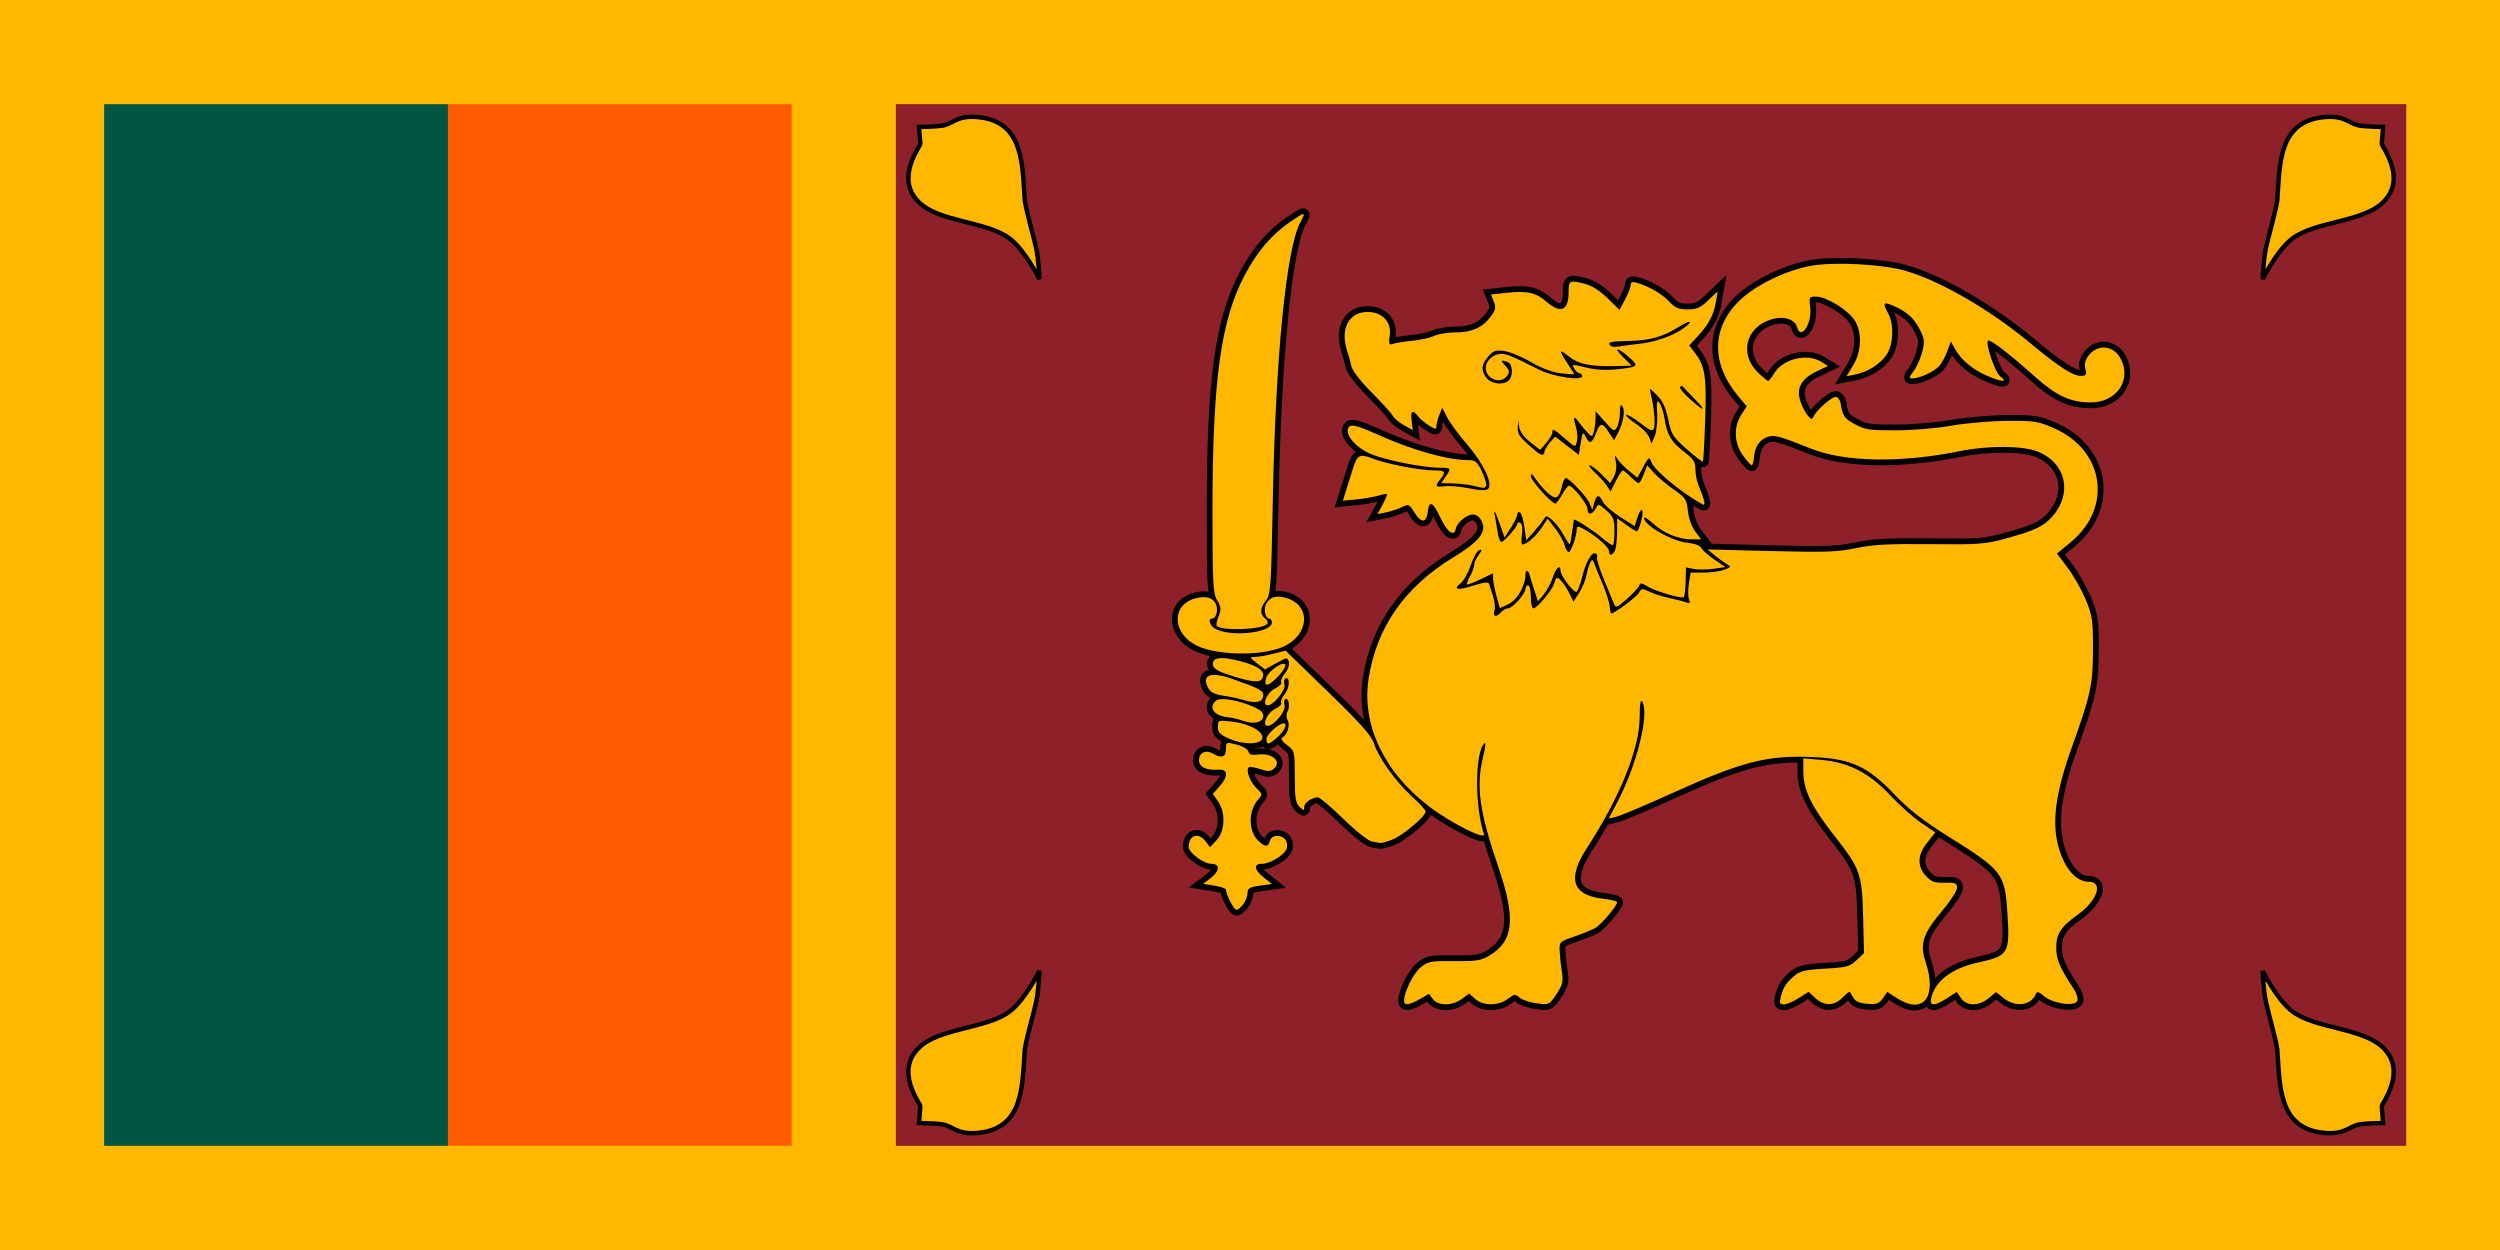
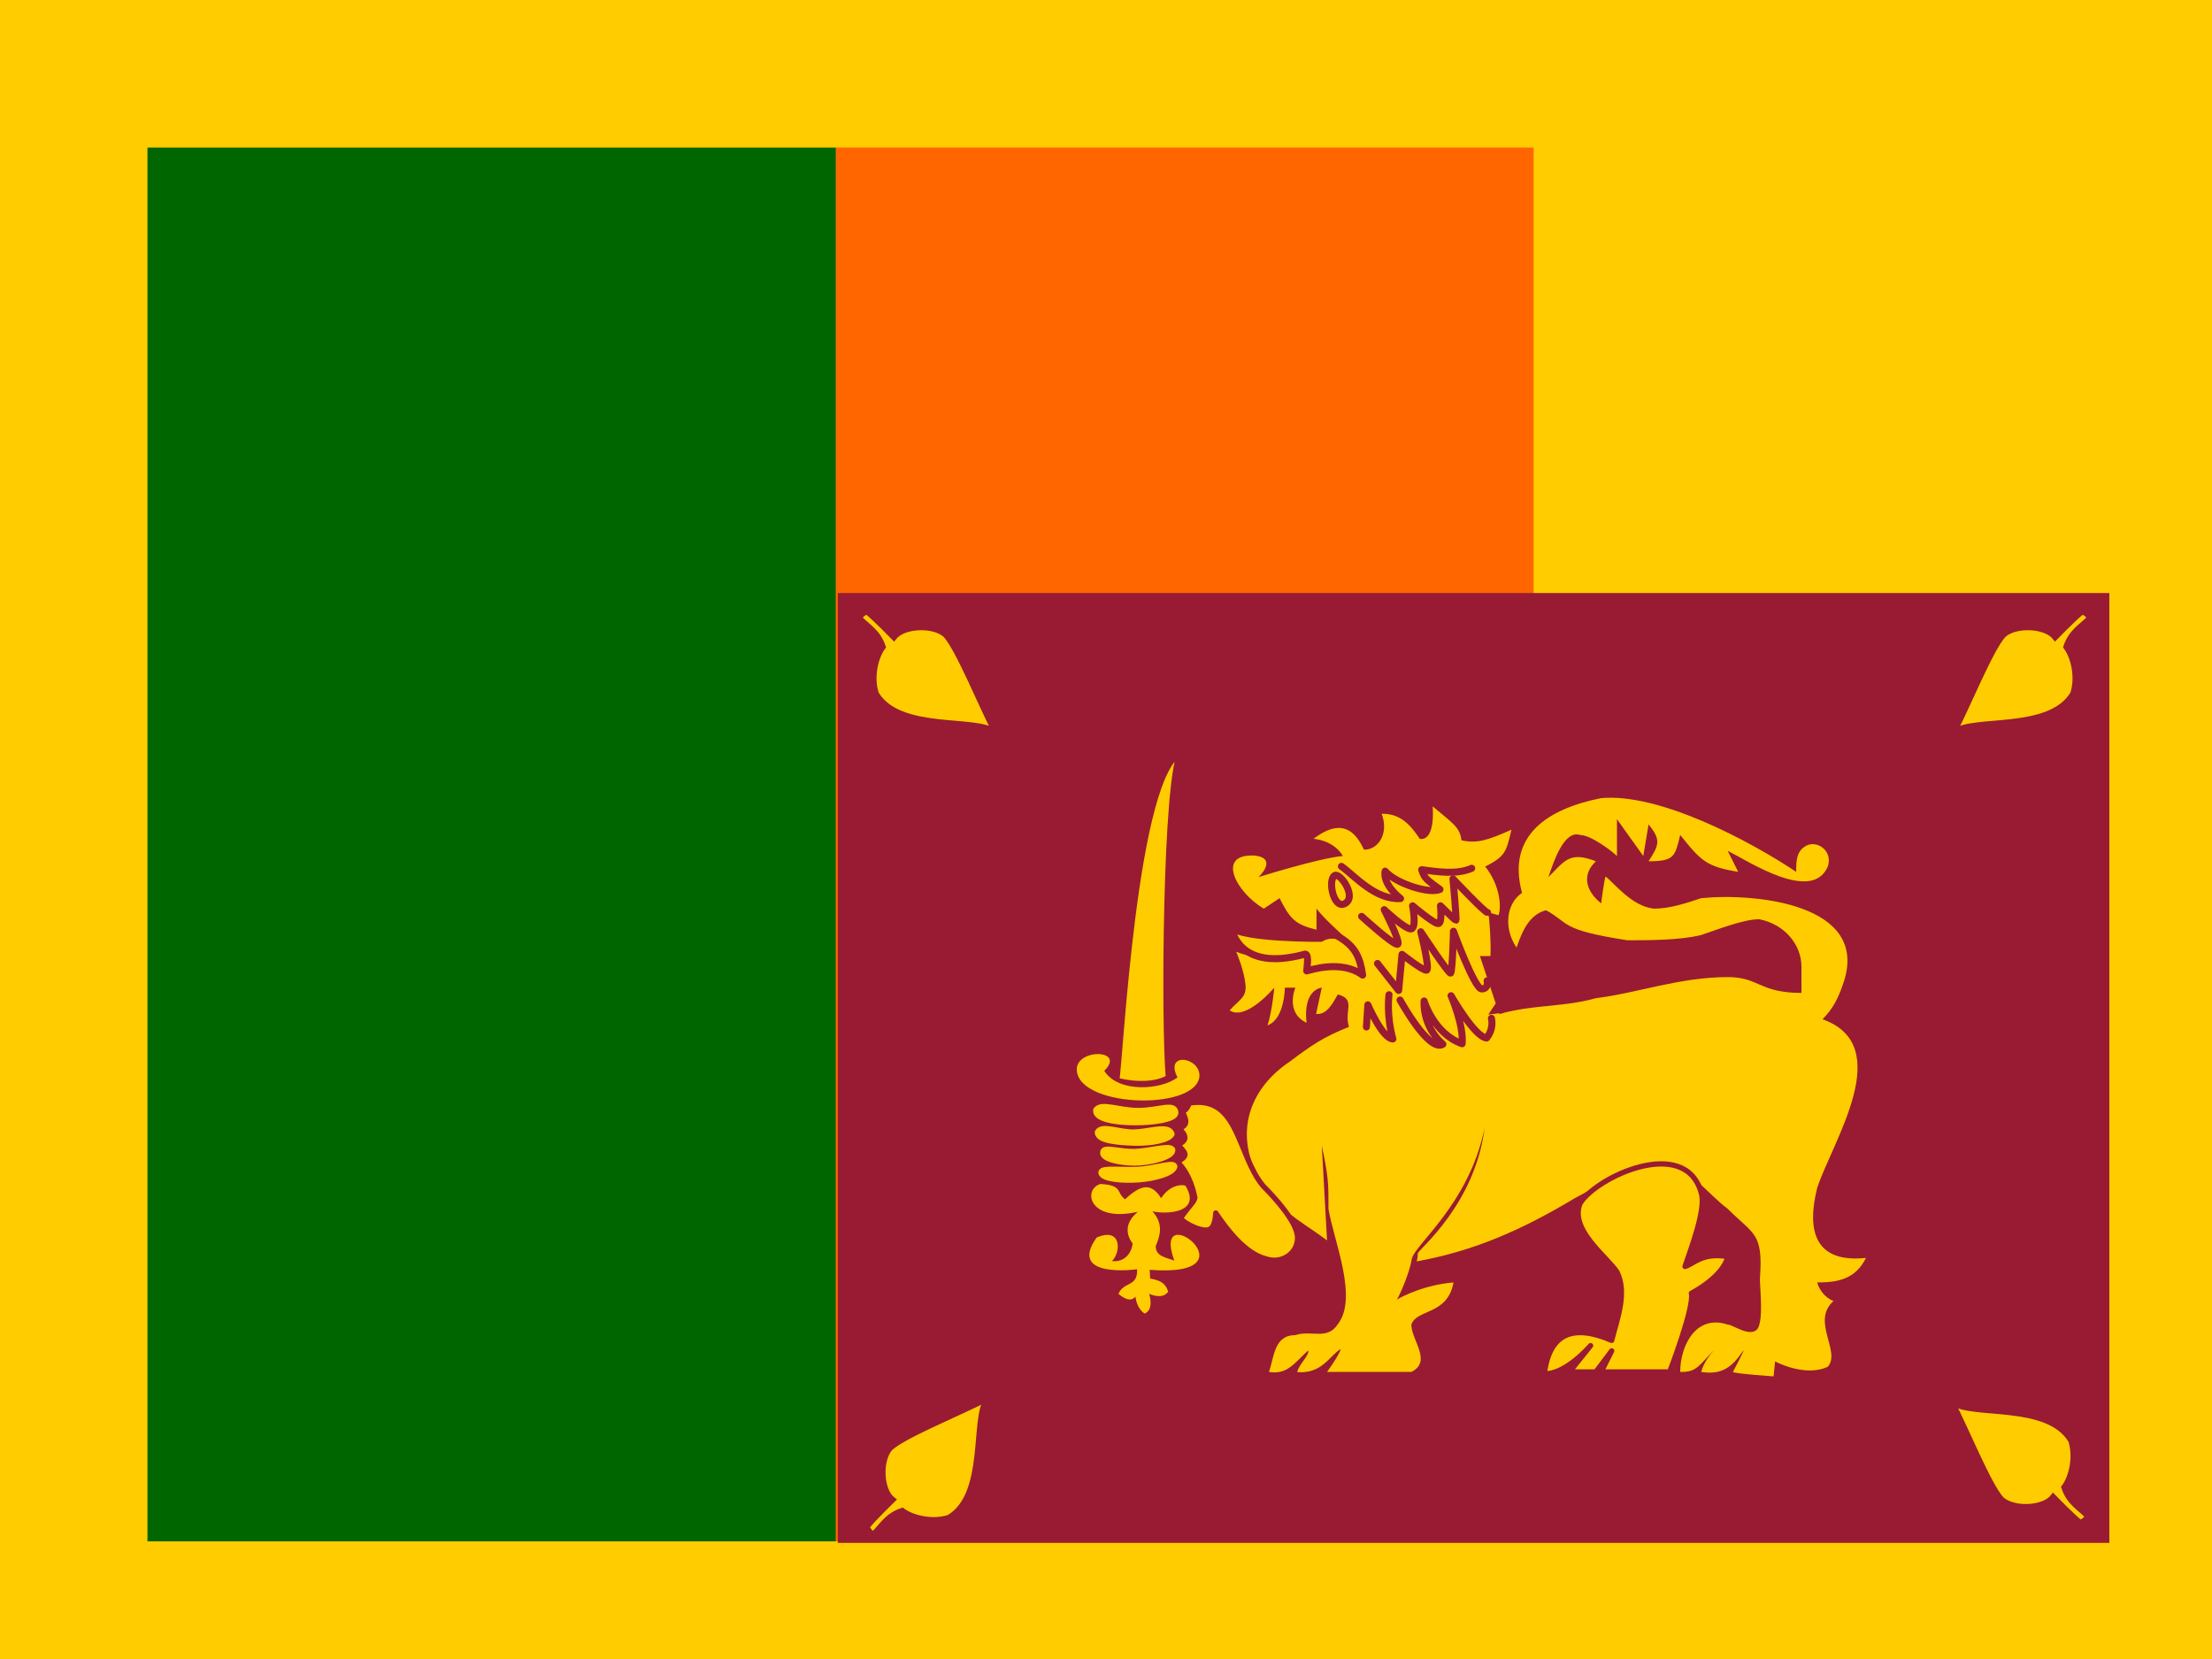
- <svg xmlns="http://www.w3.org/2000/svg" xmlns:xlink="http://www.w3.org/1999/xlink" viewBox="0 0 1200 600">
-   <rect width="1200" height="600" fill="#ffb700" />
-   <path d="M50,300 215,50H380V550H215z" fill="#ff5b00" />
-   <rect width="165" height="500" x="50" y="50" fill="#005641" />
-   <rect width="725" height="500" x="430" y="50" fill="#8d2029" />
-   <path id="leaf" d="m1086.1,466.06s6.798,13.841,14.309,19.48c11.128,8.356,33.945,7.752,43.629,17.5,11.604,11.495-0.9,26.682-0.796,28l0.636,8.021s-7.824,0.094-11.119,0.608c-4.954,0.772-6.886,4.803-16.109,4.205-23.189-1.505-22.254-22.397-23.566-40.25-1.165-6.798-3.859-15.662-5.391-22.458-1.313-5.828-1.593-15.105-1.593-15.105z" fill="#ffb700" stroke="#000" stroke-width="2.126" />
-   <use xlink:href="#leaf" transform="matrix(-1,0,0,1,1585,0)" />
-   <use xlink:href="#leaf" transform="matrix(1,0,0,-1,0,600)" />
-   <use xlink:href="#leaf" transform="matrix(-1,0,0,-1,1585,600)" />
-   <use xlink:href="#lion" stroke="#000" stroke-width="5.56" />
-   <g id="lion" fill="#ffb700">
-     <path d="m681.54,479.56,4.359-2.517,1.865,2.522c2.485,3.36,9.36,3.321,13.921-0.077l3.488-2.599,2.921,2.599c3.84,3.417,11.012,3.421,15.591,0.012,3.206-2.388,3.653-2.436,5.773-0.619,1.264,1.083,4.97,2.316,8.237,2.74,5.883,0.764,5.972,0.722,9.414-4.442,2.883-4.324,3.333-6.075,2.646-10.269-0.456-2.781-0.947-7.256-1.091-9.945-0.261-4.869-0.233-4.9,6.86-7.37,3.917-1.364,8.451-3.193,10.076-4.065,2.833-1.52,10.643-10.699,10.643-12.508,0-0.479-3.051-1.214-6.78-1.632-14.833-1.664-17.345-9.629-7.702-24.423,15.725-24.128,25.215-47.625,25.278-62.593,0.029-6.691,0.409-8.937,1.269-7.482,3.514,5.946-2.781,30.877-12.316,48.78l-3.839,7.209,3.663-0.843c2.015-0.464,13.861-5.462,26.325-11.107,34.115-15.451,45.833-18.479,67.911-17.549,18.497,0.779,26.374,4.393,39.434,18.09,6.918,7.256,13.583,12.449,25.775,20.08,25.975,16.259,27.058,17.667,28.293,36.788,1.252,19.373,0.629,20.424-14.024,23.661-12.524,2.767-20.375,8.605-22.481,16.717-1.125,4.332,1.242,4.457,7.556,0.398l4.628-2.974,2.058,2.974c2.705,3.91,8.455,3.926,13.23,0.036l3.607-2.938,3.687,2.938c5.729,4.565,13.347,3.458,15.497-2.252,0.413-1.097,1.516-0.746,3.75,1.195,4.185,3.637,14.914,5.198,16.072,2.338,0.442-1.091-0.398-3.786-1.867-5.989-6.242-9.36-8.194-13.823-8.276-18.918-0.113-7.086,2.001-10.505,10.061-16.268,9.791-7.001,12.816-16.033,5.371-16.033-4.597,0-9.232-4.063-12.187-10.686-6.008-13.461-4.83-28.552,4.187-53.657,9.159-25.5,10.175-30.202,10.211-47.256,0.03-13.789-0.318-16.174-3.455-23.734-1.918-4.622-5.81-11.505-8.649-15.294l-5.161-6.89,6.627-5.49c20.234-16.763,16.095-44.198-8.263-54.769-7.452-3.234-9.313-3.519-22.372-3.432-7.834,0.053-19.78,1.084-26.546,2.291-6.899,1.231-18.575,2.22-26.585,2.253-12.725,0.051-14.885-0.262-19.789-2.873-5.113-2.722-5.99-4.014-6.991-10.305-0.206-1.293-1.11-2.583-2.009-2.867-1.739-0.548-9.771,6.422-10.958,9.51-0.585,1.524-1.063,1.418-2.781-0.613-1.141-1.349-2.733-4.449-3.539-6.888-2.027-6.135,0.462-10.735,7.674-14.181l5.595-2.674-3.299-2.047c-6.808-4.225-18.385-1.335-22.572,5.635-1.184,1.972-2.476,3.588-2.871,3.592-0.394,0.003-2.646-1.877-5.003-4.179-8.79-8.589-5.767-21.297,5.991-25.177,6.27-2.069,11.818-0.491,12.972,3.69,1.762,6.383,7.241-2.007,6.258-9.584-0.653-5.037-0.555-5.212,2.93-5.212,4.847,0,15.165,6.362,18.356,11.319,3.706,5.757,3.437,14.823-0.642,21.58l-3.203,5.306,4.189-0.839c6.143-1.23,12.112-5.045,15.131-9.672,3.192-4.891,3.535-14.416,0.705-19.555-2.743-4.981-2.428-5.772,1.627-4.088,6.897,2.863,10.584,6.02,13.35,11.431,2.491,4.873,2.63,6.084,1.281,11.156-0.832,3.129-2.683,7.246-4.114,9.149-2.227,2.963-2.303,3.459-0.529,3.459,3.305,0,10.206-3.128,12.658-5.737,1.238-1.318,3.044-4.564,4.012-7.213l1.761-4.816,2.023,3.671c2.861,5.191,8.422,9.863,15.204,12.77,7.293,3.127,10.33,3.303,6.516,0.378-2.572-1.972-7.311-15.878-5.875-17.238,0.845-0.8,10.747,6.819,22.053,16.968,10.695,9.601,17.415,12.746,27.238,12.746,12.548,0,19.854-10.923,14.214-21.251-3.288-6.022-10.613-6.858-14.896-1.701-1.97,2.371-2.51,4.258-1.933,6.745,0.707,3.047,0.431,3.453-2.345,3.453-3.647,0-10.837-4.666-23.606-15.321-19.471-16.248-43.13-30.02-60.214-35.05-10.963-3.228-34.383-4.488-45.528-2.449-12.062,2.207-26.329,9.11-34.101,16.499-13.772,13.094-13.991,30.518-0.581,46.385l3.841,4.545-2.6,4.039c-3.783,5.877-3.459,13.785,0.803,19.61,1.877,2.566,3.771,4.664,4.208,4.662,0.437-0.001,0.917-1.651,1.065-3.665,0.376-5.097,2.564-8.511,6.318-9.863,3.382-1.218,5.568-0.643,21.051,5.538,16.289,6.502,43.077,6.948,71.561,1.194,13.964-2.821,30.43-2.655,37.674,0.38,13.279,5.563,16.357,20.036,6.596,31.022-4.226,4.756-8.301,6.693-21.983,10.448-10.412,2.857-12.878,3.047-36.543,2.811-20.218-0.202-27.484,0.186-35.737,1.91-8.96,1.871-14.471,2.059-40.79,1.396l-30.431-0.767,3.375,2.794c1.856,1.537,4.478,3.428,5.827,4.202,2.295,1.317,2.219,1.494-1.193,2.759-2.005,0.743-6.455,1.352-9.889,1.352h-6.243l-0.84,5.306c-0.462,2.918-0.427,6.325,0.078,7.571,0.745,1.838,0.467,2.102-1.47,1.398-1.313-0.477-4.97-1.416-8.127-2.086-3.156-0.67-7.405-2.034-9.442-3.032-3.425-1.677-3.805-1.632-5.067,0.6-1.126,1.994-11.702,9.864-13.254,9.864-0.25,0-0.574-1.518-0.718-3.373-0.145-1.855-1.67-6.684-3.39-10.731-1.72-4.047-3.516-8.462-3.991-9.811-0.717-2.035-1.041-2.139-1.906-0.613-0.573,1.012-1.41,3.771-1.859,6.132-0.449,2.361-2.043,6.196-3.541,8.522l-2.724,4.23-1.737-3.617c-1.865-3.883-4.962-7.909-6.082-7.909-0.378,0-1.023,1.242-1.432,2.759-0.855,3.169-8.197,11.957-9.99,11.957-0.66,0-1.201-2.483-1.201-5.519s-0.583-5.519-1.295-5.519-1.295,0.785-1.295,1.745c0,2.333-6.271,9.292-8.374,9.292-0.918,0-2.394,0.828-3.281,1.839-2.312,2.638-4.203,2.268-3.231-0.632,0.456-1.36,0.159-4.533-0.658-7.052-0.818-2.519-1.688-5.2-1.933-5.957-0.309-0.954-2.556-0.701-7.312,0.824-7.685,2.464-10.261,2.028-6.309-1.068,1.445-1.132,3.643-5.051,4.884-8.711,1.241-3.659,3.073-6.906,4.07-7.215,1.396-0.433,1.322,0.102-0.324,2.327-1.175,1.589-2.14,3.732-2.145,4.762,0,1.03-0.889,3.473-1.966,5.428-1.077,1.955-1.753,3.748-1.504,3.985,0.249,0.236,3.174-0.875,6.498-2.468l6.044-2.898,0.025,2.592c0.014,1.426,0.742,5.188,1.619,8.359l1.594,5.767,4.114-1.891c4.205-1.933,8.187-8.822,8.187-14.164,0-2.641,1.513-2.235,2.132,0.571,0.182,0.824,1.131,3.915,2.11,6.869l1.78,5.372,2.817-3.392c1.549-1.865,3.492-5.524,4.316-8.131,1.431-4.525,3.679-6.471,3.679-3.184,0,2.368,6.462,10.861,7.709,10.131,0.603-0.353,1.802-3.54,2.666-7.083,1.797-7.369,4.695-12.38,6.537-11.302,0.693,0.405,0.962,1.192,0.599,1.748-0.363,0.556,1.125,5.347,3.308,10.646,2.182,5.299,4.373,10.634,4.869,11.856,0.797,1.963,1.517,1.678,6.195-2.453,2.911-2.571,5.553-5.449,5.871-6.395,0.481-1.431,1.13-1.379,3.852,0.311,3.807,2.362,16.605,6.168,17.593,5.232,0.37-0.351,0.75-3.712,0.844-7.469l0.17-6.832,3.68,0.763c2.024,0.42,6.28,0.394,9.458-0.058l5.778-0.821-5.149-3.533c-2.832-1.943-5.696-4.457-6.364-5.588-0.711-1.204-3.232-2.226-6.087-2.469-7.715-0.656-21.388-8.324-21.388-11.996,0-0.689,1.894,0.483,4.208,2.604,5.135,4.707,12.269,7.661,18.499,7.661h4.662l-2.884-3.836c-1.657-2.203-3.143-6.383-3.491-9.822-0.556-5.481-1.135-6.353-6.858-10.331-3.438-2.39-7.696-5.972-9.462-7.96l-3.212-3.615-1.639,4.292c-0.901,2.361-2.003,4.292-2.448,4.292-0.445,0-2.178-1.38-3.85-3.066-1.673-1.686-3.377-3.06-3.787-3.052-0.41,0.007-1.892,2.279-3.293,5.047l-2.547,5.033-1.968-2.901c-1.083-1.596-3.64-4.419-5.683-6.274s-3.117-3.373-2.388-3.373c0.73,0,3.251,1.932,5.603,4.294l4.277,4.294,1.74-3.146c1.033-1.867,1.42-4.735,0.952-7.053-0.682-3.38-0.586-3.576,0.71-1.455,0.824,1.349,3.326,3.935,5.56,5.747l4.062,3.295,2.803-5.134c2.789-5.109,2.809-5.119,4.078-2.068,1.697,4.08,13.98,14.149,24.437,20.032,1.612,0.907,0.932-2.211-2.044-9.381-0.788-1.899-1.433-5.322-1.433-7.607,0-3.39-0.978-4.899-5.314-8.198-6.259-4.763-8.284-8.15-9.463-15.835-0.478-3.113-1.573-6.575-2.434-7.694-1.277-1.66-1.488-0.731-1.147,5.046,0.23,3.894-0.276,8.736-1.126,10.759l-1.544,3.679-1.194-3.066c-0.657-1.686-3.561-4.619-6.454-6.517-2.893-1.898-4.923-3.769-4.512-4.159,0.411-0.39,3.387,1.34,6.613,3.844,4.915,3.814,5.997,4.227,6.678,2.547,0.8-1.974-0.001-10.562-1.546-16.563-0.771-2.997-0.704-2.981,2.993,0.716,2.727,2.726,4.234,5.978,5.402,11.65,1.484,7.207,2.232,8.407,8.896,14.258,4.002,3.514,7.484,6.191,7.739,5.95,0.255-0.241,0.76-9.331,1.122-20.199,0.695-20.841-0.091-25.8-5.11-32.239l-2.579-3.308,4.054-4.373c5.289-5.705,7.717-10.277,8.77-16.515l0.857-5.075-4.575,4.333c-3.746,3.548-5.535,4.333-9.874,4.333-4.296,0-5.975-0.72-8.87-3.805-3.474-3.702-9.63-7.263-15.549-8.997-2.187-0.64-2.914-0.361-2.914,1.118,0,1.084-1.208,4.213-2.684,6.954l-2.684,4.983-5.624-5.559c-3.45-3.41-7.544-6.064-10.589-6.864-7.781-2.046-8.202-1.843-8.202,3.954,0,8.793-3.754,10.431-10.511,4.587-5.151-4.455-9.424-5.424-19.191-4.351l-7.543,0.829,1.357,3.405c1.134,2.845,0.878,4.043-1.551,7.273-3.94,5.24-9.062,7.51-16.948,7.51-3.632,0-8.177,0.752-10.1,1.67-1.923,0.919-6.702,1.977-10.619,2.352-3.917,0.375-8.092,1.044-9.278,1.487-1.855,0.693-2.059,0.122-1.461-4.098,0.915-6.458-3.596-11.222-10.627-11.222-9.122,0-13.329,8.159-9.757,18.922,0.687,2.071,1.587,5.338,1.999,7.259,0.427,1.993,4.536,7.282,9.569,12.318,4.851,4.854,9.435,9.904,10.188,11.223,0.753,1.319,3.241,3.436,5.529,4.704l4.161,2.306-0.549-4.452c-0.603-4.893,0.463-5.66,3.066-2.208,0.931,1.234,3.295,3.229,5.253,4.433,3.085,1.897,3.561,1.935,3.561,0.288,0-1.045,0.629-3.454,1.398-5.353l1.398-3.452,2.425,4.697c1.334,2.583,5.671,8.455,9.639,13.048,7.699,8.912,12.389,18.871,9.968,21.163-0.982,0.93-3.636,0.858-9.138-0.248-4.265-0.857-9.539-1.31-11.722-1.007-4.457,0.62-4.808,0.044-2.067-3.388,2.893-3.623,2.433-4.22-3.251-4.22-6.576,0-22.901-3.152-29.168-5.632-6.093-2.411-7.499-1.811-9.293,3.969-0.807,2.601-2.285,7.314-3.284,10.474l-1.817,5.744,6.593-0.635c3.626-0.349,8.29-1.143,10.364-1.764,2.074-0.621,3.959-0.951,4.189-0.734,0.23,0.218-0.695,2.462-2.054,4.988l-2.472,4.592,4.11-0.838c2.261-0.461,5.662-1.589,7.558-2.506,3.3-1.596,3.565-1.48,6.168,2.697,3.201,5.138,5.761,4.926,6.329-0.522,0.587-5.633,2.44-4.799,5.926,2.664,3.352,7.177,6.838,9.711,7.508,5.457,0.222-1.413,2.028-3.712,4.012-5.11,4.014-2.828,7.038-1.979,8.772,2.46,1.795,4.596-2.208,9.332-13.853,16.391-23.327,14.14-36.886,33.479-40.757,58.128-3.491,22.233,7.413,45.207,29.29,61.708,10.469,7.897,27.1,16.231,26.043,13.051-4.488-13.505-4.34-39.274,0.25-43.621,0.689-0.652,0.452,2.036-0.527,5.975-3.645,14.672-2.062,26.363,7.282,53.763,8.451,24.782,7.281,35.373-4.679,42.374-3.841,2.248-6.315,2.619-16.643,2.494-11.207-0.136-12.428,0.089-16.026,2.956-3.488,2.78-8.011,11.906-8.011,16.165,0,2.307,2.562,2.002,7.597-0.905z" />
-     <path d="m863.45,479.06,4.701-3.021,3.19,3.021c4.18,3.958,9.076,3.87,13.094-0.237,1.754-1.792,3.328-3.034,3.499-2.759,0.171,0.274,0.953,1.603,1.738,2.951,0.993,1.708,3.036,2.566,6.722,2.826,4.442,0.313,5.634-0.117,7.399-2.667l2.104-3.041,4.628,2.974c12.669,8.143,19.42-0.4,13.758-17.411-2.879-8.649-1.296-13.512,7.983-24.521,3.913-4.642,7.118-9.597,7.122-11.011,0-2.254-0.724-2.556-5.931-2.453-4.983,0.099-6.441-0.436-9.064-3.323-4.266-4.697-4.013-10.075,0.756-16.044l3.81-4.768-6.76-4.587c-3.718-2.523-10.422-8.492-14.899-13.265-10.054-10.719-19.939-15.802-32.975-16.955l-8.74-0.773,0.013,6.616c0.017,8.517,4.014,16.71,14.924,30.588,12.405,15.779,13.271,18.222,13.774,38.846l0.425,17.442-3.59,3.406c-3.244,3.077-4.706,3.47-15.173,4.074-9.964,0.575-12.058,1.089-14.982,3.679-3.884,3.44-5.045,5.312-6.244,10.063-0.699,2.769-0.416,3.373,1.583,3.373,1.339,0,4.549-1.36,7.135-3.021z" />
-     <path d="m596.82,433.98c1.109-1.499,2.016-3.92,2.016-5.379,0-2.205,0.985-2.794,5.831-3.482l5.831-0.828-3.889-3.099c-4.62-3.682-5.048-6.558-0.975-6.565,4.056,0,10.925-4.212,11.969-7.328,0.485-1.448,0.18-3.383-0.69-4.377-2.274-2.595-6.549-2.203-7.343,0.672-0.853,3.091-2.282,3.099-5.522,0.031-4.873-4.615-4.983-14.169-0.226-19.732,2.242-2.622,2.222-2.794-0.636-5.5-3.075-2.912-5.27-8.675-3.826-10.043,0.46-0.435,2.889-0.088,5.398,0.771,3.566,1.221,4.973,1.24,6.442,0.085,4.45-3.497-0.371-7.994-7.507-7.003-2.872,0.399-4.058,0-4.471-1.49-0.312-1.13-2.824-2.605-5.654-3.32-5.057-1.278-5.093-1.263-5.093,2.221,0,3.818-2.179,4.538-6.321,2.089-3.365-1.99-6.629-0.445-6.629,3.138,0,3.343,3.362,4.992,9.388,4.604,4.622-0.298,4.794,3.139,0.404,8.08l-3.157,3.553,2.501,3.593c3.704,5.321,3.392,14.158-0.654,18.547l-3.172,3.441-2.081-2.759c-2.892-3.835-6.848-3.578-7.932,0.515-0.71,2.68-0.123,3.905,3.233,6.745,2.256,1.909,5.548,3.47,7.318,3.47,4.378,0,4.207,3.443-0.344,6.922l-3.561,2.722,5.503,0.854c3.027,0.47,5.503,1.353,5.503,1.963,0,2.339,3.814,9.615,5.04,9.615,0.708,0,2.195-1.226,3.303-2.726z" />
-     <path d="m668.48,402.92c5-1.971,15.821-11.134,15.821-13.398,0-0.712-2.987-3.997-6.637-7.3-7.682-6.951-16.039-18.657-18.204-25.501-1.129-3.569-6.584-9.678-21.951-24.581l-20.448-19.832-5.893,1.493c-3.241,0.821-7.196,1.513-8.789,1.537-2.744,0.042-2.694,0.199,0.954,3.023l3.849,2.979,5.396-2.995c5.23-2.903,5.417-2.921,6.061-0.585,0.378,1.368-0.437,3.738-1.883,5.479-1.402,1.688-2.2,3.602-1.775,4.255,0.426,0.652-0.921,2.016-2.993,3.031-3.84,1.881-6.505,8.071-3.475,8.071,2.726,0,8.737-7.417,8.045-9.926-0.355-1.285-0.183-2.606,0.381-2.936,2.341-1.37,2.195,4.453-0.184,7.317-1.402,1.688-2.2,3.602-1.775,4.255,0.426,0.652-0.921,2.016-2.993,3.031-3.815,1.868-6.507,8.071-3.503,8.071,2.944,0,8.857-7.088,8.124-9.739-0.383-1.387-0.235-2.793,0.33-3.123,1.577-0.923,2.428,3.674,1.096,5.926-0.713,1.207-0.707,2.854,0.017,4.16,1.31,2.366-0.018,6.911-2.432,8.323-1.034,0.605-0.334,1.794,2.175,3.688,3.631,2.742,3.701,3.03,3.701,15.13,0,10.112,0.408,12.722,2.266,14.482,2.085,1.975,2.266,1.982,2.266,0.088,0-2.069,3.632-4.598,6.603-4.598,0.876,0,6.352,4.64,12.167,10.312,5.851,5.706,11.973,10.561,13.707,10.87,1.723,0.307,3.589,0.634,4.146,0.726,0.557,0.092,3.179-0.687,5.827-1.731z" />
-     <path d="m605.96,354c0-3.26-6.724-6.739-14.767-7.641-6.493-0.728-6.6-0.687-6.6,2.557,0,2.685,1.021,3.741,5.503,5.693,7.202,3.136,15.863,2.804,15.863-0.608z" />
-     <path d="m613.33,353.7c3.28-2.976,4.834-6.516,2.861-6.516-2.269,0-8.293,5.405-8.293,7.442,0,3.179,1.119,2.988,5.432-0.926z" />
-     <path d="m606.34,344.06c0.278-1.839-0.86-3.067-4.27-4.607-7.356-3.322-16.15-4.861-18.268-3.196-3.901,3.066-1.302,7.183,5.003,7.923,2.538,0.298,5.98,1.072,7.648,1.72,4.846,1.882,9.454,1.024,9.887-1.841z" />
-     <path d="m606.34,334.21c0.396-2.624-1.282-3.563-14.978-8.383-10.225-3.599-14.752-1.902-11.484,4.306,1.138,2.162,3.049,3.15,7.334,3.792,3.187,0.477,7.543,1.41,9.679,2.074,5.708,1.772,9.006,1.148,9.449-1.788z" />
-     <path d="m613.2,324.98c2.067-2.095,3.757-4.567,3.757-5.494,0-3.006-8.161,2.312-9.202,5.996-1.248,4.419,0.775,4.232,5.445-0.502z" />
-     <path d="m606.34,324.36c0.451-2.989-4.52-5.688-14.294-7.762-7.171-1.522-10.334-0.659-9.797,2.674,0.293,1.819,2.681,3.148,9.457,5.263,10.843,3.384,14.104,3.345,14.634-0.174z" />
-     <path d="m615.9,310.45c12.525-5.575,13.608-19.635,1.798-23.326-4.904-1.533-8.034-0.707-9.911,2.615-1.437,2.543-0.476,7.168,1.49,7.168,0.664,0,1.208,0.856,1.208,1.902,0,4.882-19.123,7.094-26.965,3.119-2.755-1.396-3.955-5.021-1.662-5.021,1.713,0,2.898-3.693,2.023-6.306-1.193-3.559-4.78-4.792-9.983-3.432-11.74,3.07-11.41,16.865,0.543,22.719,9.801,4.8,31.287,5.092,41.46,0.563z" />
-     <path d="m608.11,299.64c0.725-0.687,0.41-1.742-0.806-2.698-2.663-2.093-2.521-5.206,0.4-8.769,2.193-2.676,2.467-6.68,3.222-47.074,1.301-69.611,6.477-121.97,13.3-134.53,2.716-5.001,2.335-5.021-4.684-0.245-9.042,6.152-15.926,14.163-22.026,25.631-11.516,21.651-15.518,50.78-15.518,112.96,0,35.305,0.241,39.924,2.252,43.243,1.91,3.152,2.012,4.316,0.67,7.683-0.87,2.182-1.264,4.268-0.877,4.635,2.571,2.435,21.302,1.789,24.067-0.83z" />
-     <path d="m713.34,233.26c0.392-0.601-0.475-3.636-1.926-6.745-2.264-4.847-3.175-5.652-6.4-5.652-10.102,0-26.341-4.514-43.083-11.976-9.668-4.309-13.007-5.299-14.166-4.201-2.958,2.801,1.958,9.451,9.572,12.946,6.754,3.101,25.635,6.911,34.248,6.911,4.997,0,5.115,0.225,2.271,4.335l-2.091,3.023,5.652,0.145c3.109,0.08,7.4,0.566,9.537,1.081,5.549,1.337,5.601,1.338,6.388,0.133z" />
-     <path fill="#000" d="m772.35,264.63c0-1.799-5.284-6.675-10.638-9.817-4.205-2.467-4.899-2.542-4.909-0.53-0.014,3.055-2.731,10.731-3.798,10.731-0.602,0-1.491-1.5-1.977-3.333-0.486-1.833-2.524-5.446-4.529-8.029l-3.646-4.696-2.839,4.351c-2.647,4.056-7.231,8.028-9.266,8.028-0.486,0-0.581-2.136-0.211-4.747,0.402-2.836,0.092-5.086-0.771-5.591-0.794-0.465-1.443-0.302-1.443,0.36,0,1.528-6.367,8.751-7.714,8.751-0.555,0-1.332-2.07-1.727-4.599-0.395-2.529-1.066-6.53-1.491-8.891-0.425-2.361,0.481-0.76,2.015,3.558l2.788,7.85,3.058-4.784c1.682-2.631,3.061-5.506,3.064-6.389,0-0.883,0.572-1.274,1.264-0.869,0.691,0.405,1.654,3.568,2.139,7.028l0.881,6.293,3.365-3.689c1.851-2.029,4.019-4.745,4.819-6.036,1.427-2.304,1.508-2.302,4.346,0.106,1.591,1.349,4.036,4.576,5.434,7.17,1.398,2.595,2.73,4.526,2.958,4.292,0.229-0.234,0.741-2.909,1.139-5.944,0.398-3.035,0.752-5.631,0.789-5.769,0.198-0.752,10.135,5.707,13.812,8.978,2.363,2.102,4.607,3.528,4.987,3.168,0.38-0.36,0.691-3.461,0.691-6.892,0-5.317-0.564-6.742-3.816-9.649-3.739-3.342-3.844-3.361-5.225-0.916-1.793,3.173-3.908,3.219-3.908,0.085,0-2.288-7.066-11.08-8.904-11.08-0.477,0-1.965,1.931-3.307,4.292-1.342,2.361-2.786,4.29-3.208,4.287-1.812-0.011-11.774-11.117-11.769-13.122,0-1.595,0.671-1.187,2.418,1.476,1.327,2.023,3.978,5.044,5.89,6.713,3.873,3.379,5.281,2.557,6.776-3.954,0.426-1.855,1.166-3.373,1.644-3.373,1.656,0,10.327,9.21,11.547,12.264l1.224,3.066,0.927-3.373c1.134-4.124,2.385-4.277,4.196-0.514,0.756,1.572,4.492,4.84,8.301,7.263l6.926,4.405,1.39-4.43c0.765-2.437,1.777-3.837,2.251-3.112,0.706,1.081-1.095,8.423-2.453,10.002-0.204,0.237-2.448-1.071-4.987-2.905l-4.617-3.335-0.018,5.971c-0.013,3.284-0.369,7.213-0.799,8.73-0.84,2.967-3.069,3.802-3.069,1.149z" />
-     <path fill="#000" d="m737.82,217.03c-8.231-6.872-9.481-8.445-9.299-11.702l0.194-3.467,0.537,3.349c0.314,1.955,2.506,4.885,5.269,7.042l4.732,3.694,2.908-3.363c1.599-1.85,2.929-4.053,2.954-4.896,0.067-2.199,0.462-2.014,6.035,2.822,4.952,4.296,5.029,4.317,5.765,1.533,0.41-1.552,0.265-4.474-0.324-6.493-1.618-5.55-1.301-6.388,1.151-3.04,1.221,1.668,3.185,4.025,4.364,5.239,2.052,2.113,2.178,2.087,2.941-0.613,0.439-1.551,0.806-4.39,0.815-6.309l0.018-3.489,4.465,5.061c4.17,4.727,4.554,4.902,5.827,2.649,0.75-1.326,1.372-4.517,1.382-7.091,0.014-3.325,0.364-4.164,1.21-2.898,1.412,2.114,0.432,7.87-2.176,12.775l-1.871,3.52-2.457-3.826c-3.142-4.893-4.188-4.814-6.204,0.466-1.905,4.99-3.144,5.37-5,1.533-1.201-2.483-1.43-2.179-2.283,3.037l-0.948,5.797-5.678-4.407-5.679-4.407-2.553,2.902c-1.404,1.596-2.572,3.592-2.596,4.435-0.052,1.827-1.418,1.884-3.499,0.146z" />
-     <path fill="#000" d="m811.04,191.43c-2.996-2.699-5.06-5.275-4.587-5.723,0.473-0.448,1.006-0.577,1.185-0.285,0.178,0.291,2.627,2.867,5.442,5.723,6.482,6.577,5.15,6.763-2.04,0.285z" />
-     <path fill="#000" d="m713.51,181.35c-2.725-3.685-2.537-6.127,0.78-10.121,2.397-2.886,3.493-3.278,7.679-2.746,2.685,0.341,8.464,2.714,12.841,5.272,5.056,2.955,10.285,4.935,14.335,5.427,3.507,0.426,6.376,0.587,6.376,0.357,0-0.23-1.457-2.603-3.237-5.274-4.228-6.343-4.083-7.024,0.686-3.224,4.895,3.901,10.751,5.042,23.836,4.644l6.393-0.194-3.709-3.666c-5.187-5.127-3.591-5.587,2.138-0.616,5.372,4.663,5.036,4.991-6.271,6.12-4.805,0.48-9.972,0.132-14.267-0.96-6.426-1.634-6.675-1.609-5.458,0.545,0.702,1.241,1.838,2.257,2.525,2.257,0.687,0,1.25,0.629,1.25,1.398,0,2.364-13.879,0.285-20.511-3.073-15.151-7.671-17.058-8.335-20.664-7.199-2.007,0.632-4.015,2.483-4.707,4.338-2.309,6.187,6.466,10.997,10.085,5.527,1.049-1.585,0.804-2.67-1.04-4.599-2.525-2.642-2.288-3.019,1.121-1.78,2.42,0.879,2.745,6.689,0.494,8.821-2.576,2.439-8.454,1.749-10.674-1.254z" />
-     <path fill="#000" d="m773.19,166.07c-1.895-1.794-0.409-2.234,8.085-2.392,10.508-0.196,16.89-1.947,24.42-6.701,6.033-3.809,7.669-3.059,1.942,0.89-5.224,3.603-13.372,6.372-21.239,7.219-3.809,0.41-8.15,0.978-9.647,1.262-1.497,0.284-3.099,0.159-3.561-0.279z" />
+ <svg xmlns="http://www.w3.org/2000/svg" id="svg551" height="480" width="640" version="1.1">
+   <g id="flag">
+     <rect id="rect628" fill-rule="evenodd" height="480" width="640" y="0" x="0" stroke-width="1pt" fill="#fc0" />
+     <rect id="rect626" fill-rule="evenodd" height="403.22" width="202.1" y="42.685" x="241.63" stroke-width="1pt" fill="#f60" />
+     <rect id="rect625" fill-rule="evenodd" height="403.28" width="199.14" y="42.685" x="42.663" stroke-width="1pt" fill="#060" />
+     <g id="g8183" transform="matrix(.64405 0 0 .64405 -21.731 144.1)">
+       <rect id="rect627" fill-rule="evenodd" height="426.71" width="571.23" y="42.671" x="410.1" stroke-width="1pt" fill="#991b33" />
+       <g id="g602" fill="#fc0" transform="matrix(2.3701 0 0 2.3701 0 -.000076422)">
+         <path id="path579" stroke-linejoin="round" d="m267.94 101.34 3.555 0.091s-4.01 3.372-3.099 7.929c4.193-6.197 5.742-5.013 5.742-5.013-1.276 1.367-3.737 3.281-1.823 7.474 1.641-4.284 5.013-7.565 5.013-7.565s-0.912 4.739 1.093 9.114c1.458-4.375 3.919-8.111 3.919-8.111s-0.364 4.739 1.732 6.47c1.64-1.458 2.734-5.195 2.734-5.195s3.099 5.469 5.013 6.289c1.549-3.737 1.549-6.653 1.549-6.653s6.38 4.557 11.483 1.914c-4.557-1.64-6.106-5.468-6.106-5.468s8.294 3.645 11.848 2.005c-3.464-2.644-11.574-6.562-11.574-6.562s6.015 2.187 7.746 1.641c-0.82-1.185-3.463-2.643-3.463-2.643" fill-rule="evenodd" stroke="#991b33" stroke-linecap="round" stroke-width="1pt" />
+         <path id="selection_to_path#1" d="m317.72 56.88c10.99-1 27.97 7.98 36.97 13.97 0-2 0-3.99 1.99-4.99 2-1 5 1 4 3.99-3 6.98-14.99-1-18.98-2.99l2 3.99c-6-1-7-2-10.99-6.99-1 3.99-1 4.99-6 4.99 1.88-2.96 2.51-3.95 0-6.98l-1 5.98-4.99-6.98v6.98c-1-0.99-5-3.99-7-3.99-2.99-1-4.99 4.99-5.99 7.99 3-3 3.99-4.99 8.99-3-2.71 2.56-1.92 5.63 1 7.98 0 0 0.52-4.15 0.84-5.1 1.59 1.19 4.96 5.66 9.15 6.1 3 0 6-1 8.99-1.99 9.99-1 31.97 0.99 26.98 15.96-1 3-2 4.99-4 6.99 13.99 4.99 2 22.95-1 31.93-2 7.98-0.61 14.34 9.24 13.31-1.99 3.99-5.24 4.65-9.24 4.65 0 0 0.5 2.4 3.07 3.53-4.27 3.83 1.48 9.57-1.07 12.44-4.3 2.06-9.99-1-9.99-1l-0.28 2.83s-7.55-0.52-7.71-0.84c0 0 2.15-4.02 1.99-4.1-2 2.99-3.91 4.74-7.99 4.1 0 0 0.32-1.88 2.55-4.26-3.03 3.02-3.36 4.34-6.54 4.26 0-4.99 2.99-10.97 8.99-8.98 1 0 4.15 2.48 5.63 0.88 1.2-1.72 0.49-7.54 0.49-9.54 0.63-8.82-1.13-8.3-6.12-13.29-4-2.99-6.922-7.574-11.912-8.574-5-1-13.068 4.584-17.068 6.574-9.99 5.99-18.98 9.98-29.97 11.98 0 0 0.217-0.51 0.217-1.508 0-0.673 10.787-9.069 12.674-23.81-2.953 14.549-13.441 22.235-13.836 24.938-0.394 2.704-2.536 7.317-2.796 7.619 1.297-0.778 5.458-2.817 10.731-3.249-1.137 6.249-6.99 4.99-7.99 7.98 0 3 4 6.99 0 8.98h-15.98s2.459-3.404 2.576-4.342c-2.151 1.305-3.516 4.73-8.227 4.379 0.172-1.288 2.428-3.305 2.049-4.097-2.695 2.5-3.96 4.607-7.398 4.06 1-2.99 1-6.98 5-6.98 3-1 6 1 7.99-2 4-4.99-0.729-15.906-1.719-21.896 0-4.99 0.015-5.936-1.271-12.024l1 17.96c-4-3-8-4.99-11-8.98-6.99-8.98-4.99-18.96 4-24.95 4-2.99 6.16-4.55 11.16-6.54-1-3 1.42-5.21-2.12-6.14-1.06 1.85-2.1 3.87-4.12 3.7l1.08-4.99s-3.6 0.22-2.89 6.66c-4.14-1.99-2.11-6.66-2.11-6.66h-2s-0.01 5.94-3.27 7.14c0.88-2.79 1.27-7.14 1.27-7.14s-5.35 6.38-8.46 4.31c1.83-2.07 3.25-2.41 3-4.91-0.24-2.49-1.53-5.702-1.764-6.21 1.132 0.547 8.669 2.797 13.396 0.453-0.313 1.562-0.172 3.367-0.172 3.367 4.99-1 5.99-1 10.99 0.99-1-6.98-5-7.98-8.99-12.97v3.99c-4-0.99-5-1.99-7-5.98l-2.99 1.99c-5.27-3.11-9.16-10.49-1.68-10.06 4.46 0.56 0.68 4.08 0.68 4.08s11.44-3.6 15.98-4c0 0-1.32-2.79-5.54-3.27 3.5-2.63 7.02-3.48 9.54 2.06 2.51 0.14 4.85-2.88 3.36-6.8 3.71-0.06 5.54 2.29 7.23 4.76 1.38 0.25 2.77-1.2 2.44-6.16 3.5 2.99 5.22 3.91 5.45 6.43 2.98 0.66 5-0.01 9.49-2.01-0.99 4-0.99 4.99-4.99 6.99 2.82 3.485 3.117 7.691 2.526 9.22-0.979-0.284-1.223-0.348-1.918-0.538 0.217 1.542 0.53 5.783 0.392 8.278h-2s3 8.98 3 8.98l-2 3c6.99-3 13.99-2 20.98-3.99 7.99-1 15.99-4 24.98-4 5.99 0 5.99 3 13.99 3v-4.99c0-3.99-3-7.98-8-8.98-2.99 0-7.99 1.99-10.99 2.99-3.99 1-9.99 1-13.99 1-12.98-2-10.91-3.26-15.44-5.69-2.71 0.72-4.23 3.02-5.58 7.08-2.51-3.68-1.95-8.38 1.04-10.37-2.99-10.98 5-15.97 14.99-17.96z" />
+         <path id="selection_to_path" stroke-linejoin="round" d="m320.72 146.69c-2-3-9-7.99-7-12.98 3-4.99 19.99-12.97 22.98-1.99 1 2.99-2.082 10.927-3.082 13.927 1.513-0.389 3.195-2.713 8.119-1.871-0.917 3.92-6.907 6.943-6.907 6.943 0.608 2.652-4.12 14.921-4.12 14.921h-12.99l2-3.99-3 3.99h-5l4-4.99s-4.731 5.542-8.763 5.321c1-7.98 5.763-9.311 12.763-6.311 1-3.99 2.99-8.98 1-12.97z" stroke="#991b33" />
+         <path id="path577" d="m267.22 71.542c-1.347 0.829-0.247 6.31 1.822 5.377 2.579-1.163-0.799-6.007-1.822-5.377z" fill-rule="evenodd" stroke="#991b33" stroke-width="1pt" />
+         <path id="path578" stroke-linejoin="round" d="m268.49 69.811c2.461 1.732 6.38 6.38 11.21 6.106-3.646-3.008-2.916-5.195-2.916-5.195 1.914 2.278 8.293 4.375 10.389 3.463-2.46-1.823-2.916-2.005-3.463-3.736 2.917 0.365 6.562 1.003 9.478-0.273" fill-rule="evenodd" stroke="#991b33" stroke-linecap="round" stroke-width="1pt" />
+         <path id="path580" stroke-linejoin="round" d="m273.23 100.25 0.273-4.192s2.734 6.379 4.739 6.47c-1.276-4.647-0.729-8.384-0.729-8.384" fill-rule="evenodd" stroke="#991b33" stroke-linecap="round" stroke-width="1pt" />
+         <path id="path581" stroke-linejoin="round" d="m279.61 95.147s5.468 10.025 8.111 8.385c-4.01-3.555-3.554-8.203-3.554-8.203s1.823 6.197 7.2 8.111c0.364-3.463-2.096-9.114-2.096-9.114s4.465 7.838 6.744 8.02c1.458-1.822 0.911-3.736 0.911-3.736" fill-rule="evenodd" stroke="#991b33" stroke-linecap="round" stroke-width="1pt" />
+         <path id="path582" stroke-linejoin="round" d="m275.33 88.221 4.01 5.104 0.638-6.835s3.919 3.099 4.648 3.007-1.094-7.291-1.094-7.291 5.286 8.02 5.651 7.838c0.364-0.182 0.546-7.929 0.546-7.929s4.011 11.028 5.378 10.937c1.367-0.091 1.002-1.549 1.002-1.549" fill-rule="evenodd" stroke="#991b33" stroke-linecap="round" stroke-width="1pt" />
+         <path id="path583" stroke-linejoin="round" d="m272.32 79.289s6.197 5.651 6.835 5.286c0.638-0.365-2.551-6.562-2.551-6.562s3.554 3.372 4.921 3.646 0.456-4.375 0.456-4.375 4.192 3.554 4.921 3.372 0.365-3.372 0.365-3.372 2.734 2.734 2.916 2.734-0.547-7.838-0.547-7.838 6.107 6.471 6.562 6.38" fill-rule="evenodd" stroke="#991b33" stroke-linecap="round" stroke-width="1pt" />
+         <path id="path584" stroke-linejoin="round" d="m247.53 81.294c0.273 0.456 1.288 8.515 13.774 5.234 1.185-0.638 0.664 2.252 0.612 3.099 0.547-0.091 6.498-2.213 10.599 0.794-0.482-3.333-1.381-5.572-4.935-7.486-1.731-0.364-2.995 0.521-2.995 0.521s-15.05 0.117-17.055-2.161z" fill-rule="evenodd" stroke="#991b33" stroke-linecap="round" stroke-width="1pt" />
+         <path id="selection_to_path#2" stroke-linejoin="round" d="m240.72 132.61c-0.207 0.933-0.86 1.202-2.725 3.897 0.829 1.14 4.643 2.922 5.679 1.99 0.933-0.519 1-2.99 1-2.99 2 2.99 5.518 7.705 9.518 8.705 2.99 1 5.99-1 5.99-3.99s-4.518-7.819-6.508-9.809c-5-5.99-4.559-17.303-14.011-15.729-0.049 0.086-0.427 1.373-1.333 1.603 0.759 1.453 1.185 2.681-0.632 3.138 1.413 1.388 1.635 2.396-0.181 3.093 1.099 1.474 2.386 2.015-0.144 3.276 2.647 2.58 3.217 6.376 3.347 6.816" stroke="#991b33" stroke-linecap="round" />
+         <path id="path585" d="m238.26 48.041c-3.005 4.353-3.317 52.233-2.384 61.871-3.005 1.969-8.601 1.14-10.156 0.518 0.726-3.42 3.316-58.969 12.54-62.389z" fill-rule="evenodd" stroke="#991b33" stroke-width="1pt" />
+         <path id="path586" d="m229.76 146.18s-13.266 1.865-7.67-6.01c4.768-2.073 4.664 2.798 2.902 4.456 2.177 0.242 3.628-1.175 3.938-3.317-2.694-3.627 1.14-6.011 0.933-6.011-9.223 2.073-10.467-4.249-7.047-5.285 4.319 0.241 2.937 1.623 4.664 2.902 3.109-2.867 4.975-3.143 6.84-0.207 1.865-2.902 4.56-2.591 4.663-2.28 3.006 5.077-3.627 5.388-6.321 4.766 2.28 2.488 1.347 4.871 0.621 6.634 0.069 1.727 1.383 2.003 3.524 2.694-4.559-12.575 16.064 3.35-4.664 1.762 0.035 0.552 0.07 1.105 0.104 1.658 1.693 0.311 2.867 0.725 3.419 2.487-0.724 0.967-1.864 1.105-3.626 0.415 0 0 1.036 2.902-0.829 3.731-1.555-0.933-1.762-3.213-1.762-3.213-0.864 1.071-2.142 0.379-3.213-0.518 0.968-2.384 3.697-1.245 3.524-4.664z" fill-rule="evenodd" />
+         <path id="path587" d="m218.36 107.84c0.794-3.594 9.154-3.145 5.182 0.725 2.659 4.249 10.812 3.628 13.887 1.244-2.592-4.941 4.457-3.87 4.146-0.104-0.864 6.666-24.113 5.769-23.215-1.865z" fill-rule="evenodd" />
+         <path id="path592" d="m384.27 171.44c2.49 4.66 6.911 15.702 9.36 18.34 2.295 2.052 8.01 1.81 9.77-0.51 0 0 3.66 3.77 5.14 4.91 0.88-0.3 1.42-1.14 1.42-1.14-1.49-1.62-3.52-2.53-4.52-5.53 1.49-1.99 2.31-5.86 1.31-8.86-4.37-7.32-18.91-4.43-22.48-7.21z" stroke="#991b33" />
+         <path id="path593" d="m202.8 44.287c-2.49-4.66-6.911-15.702-9.36-18.34-2.295-2.052-8.01-1.81-9.77 0.51 0 0-3.66-3.77-5.14-4.91-0.88 0.3-1.42 1.14-1.42 1.14 1.49 1.62 3.52 2.53 4.52 5.53-1.49 1.99-2.31 5.86-1.31 8.86 4.37 7.32 18.91 4.43 22.48 7.21z" stroke="#991b33" />
+         <path id="path594" d="m201.32 170.73c-4.66 2.49-15.702 6.911-18.34 9.36-2.052 2.295-1.81 8.01 0.51 9.77 0 0-3.77 3.66-4.91 5.14 0.3 0.88 1.14 1.42 1.14 1.42 1.62-1.49 2.53-3.52 5.53-4.52 1.99 1.49 5.86 2.31 8.86 1.31 7.32-4.37 4.43-18.91 7.21-22.48z" stroke="#991b33" />
+         <path id="path595" d="m384.65 44.286c2.49-4.66 6.911-15.702 9.36-18.34 2.295-2.052 8.01-1.81 9.77 0.51 0 0 3.66-3.77 5.14-4.91 0.88 0.3 1.42 1.14 1.42 1.14-1.49 1.62-3.52 2.53-4.52 5.53 1.49 1.99 2.31 5.86 1.31 8.86-4.37 7.32-18.91 4.43-22.48 7.21z" stroke="#991b33" />
+         <path id="path596" stroke-linejoin="round" d="m222.1 116.03c-0.196 1.518 3.427 2.179 7.141 2.197 3.714 0.019 7.521-0.605 7.692-1.658 0.049-1.885-3.243-0.282-6.988-0.313-3.745-0.03-6.866-1.499-7.845-0.226z" fill-rule="evenodd" stroke="#fc0" stroke-width="1pt" />
+         <path id="path597" stroke-linejoin="round" d="m222.4 120.24c0.048 1.42 3.647 1.762 6.829 1.86 3.183 0.098 6.389-0.538 6.976-1.566-0.564-1.616-4.1-0.269-6.977-0.196-2.876 0.074-6.07-1.42-6.828-0.098z" fill-rule="evenodd" stroke="#fc0" stroke-width="1pt" />
+         <path id="path598" stroke-linejoin="round" d="m223.43 124.01c-0.245 1.077 2.925 1.848 5.844 1.866s7.056-1.108 7.08-2.258c-0.171-0.905-4.259 0.318-7.006 0.41-2.748 0.092-5.918-0.997-5.918-0.018z" fill-rule="evenodd" stroke="#fc0" stroke-width="1pt" />
+         <path id="path599" stroke-linejoin="round" d="m223.08 127.88c0.245 1.052 3.844 1.408 7.007 1.169 3.164-0.238 6.382-1.218 6.651-2.344-0.146-0.71-3.781 0.551-6.792 0.704s-6.915-0.362-6.866 0.471z" fill-rule="evenodd" stroke="#fc0" stroke-width="1pt" />
+       </g>
+     </g>
  </g>
</svg>
